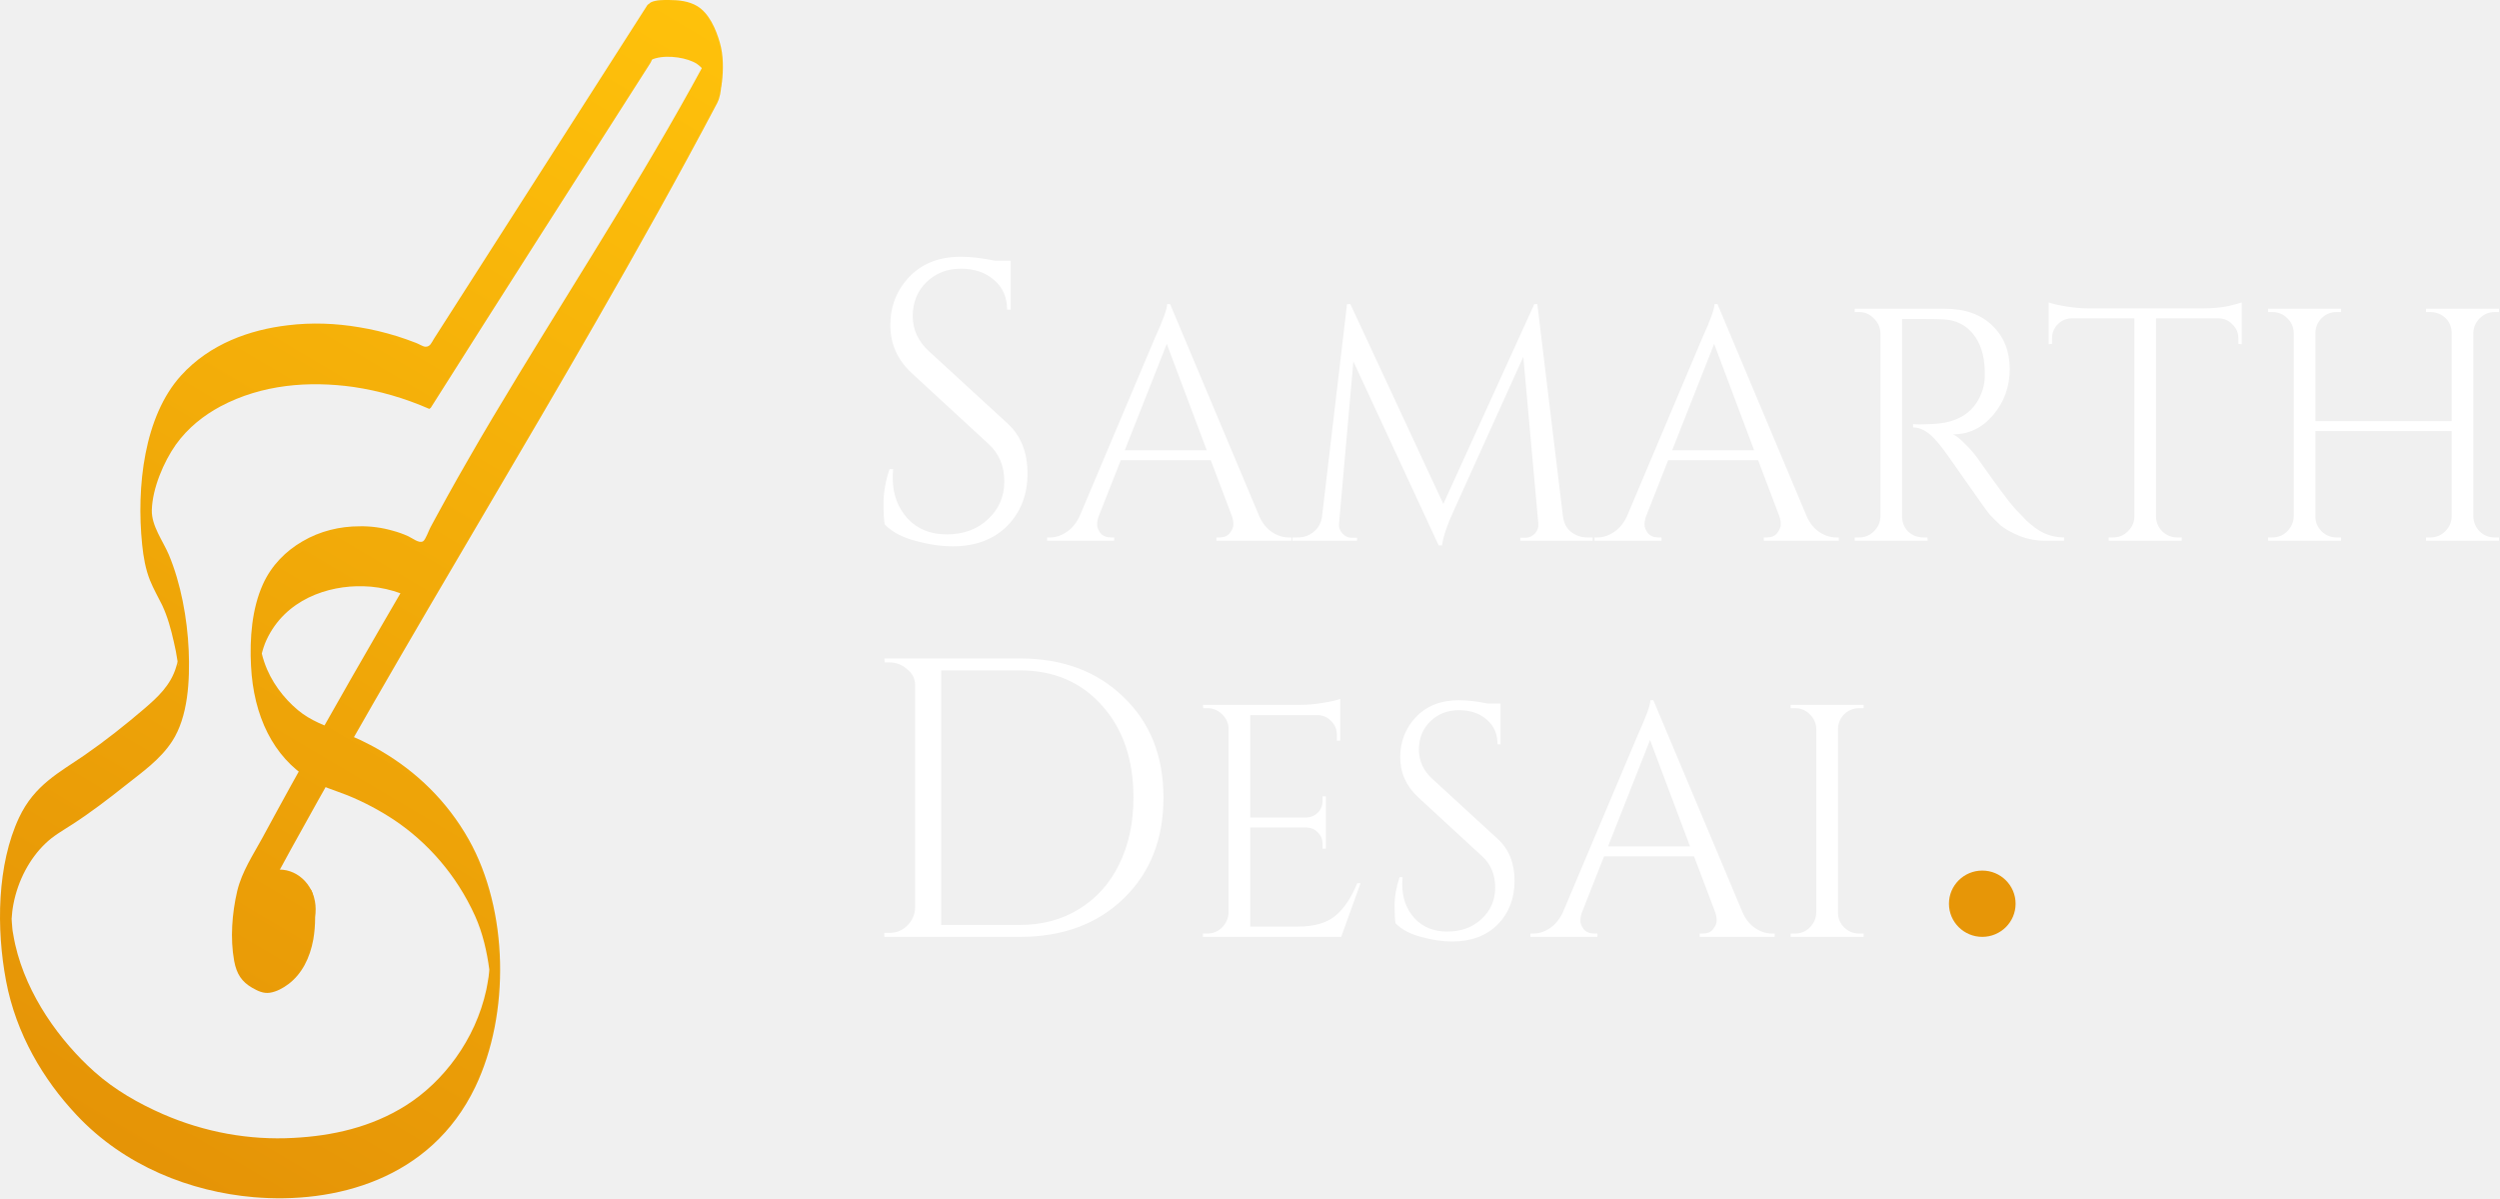
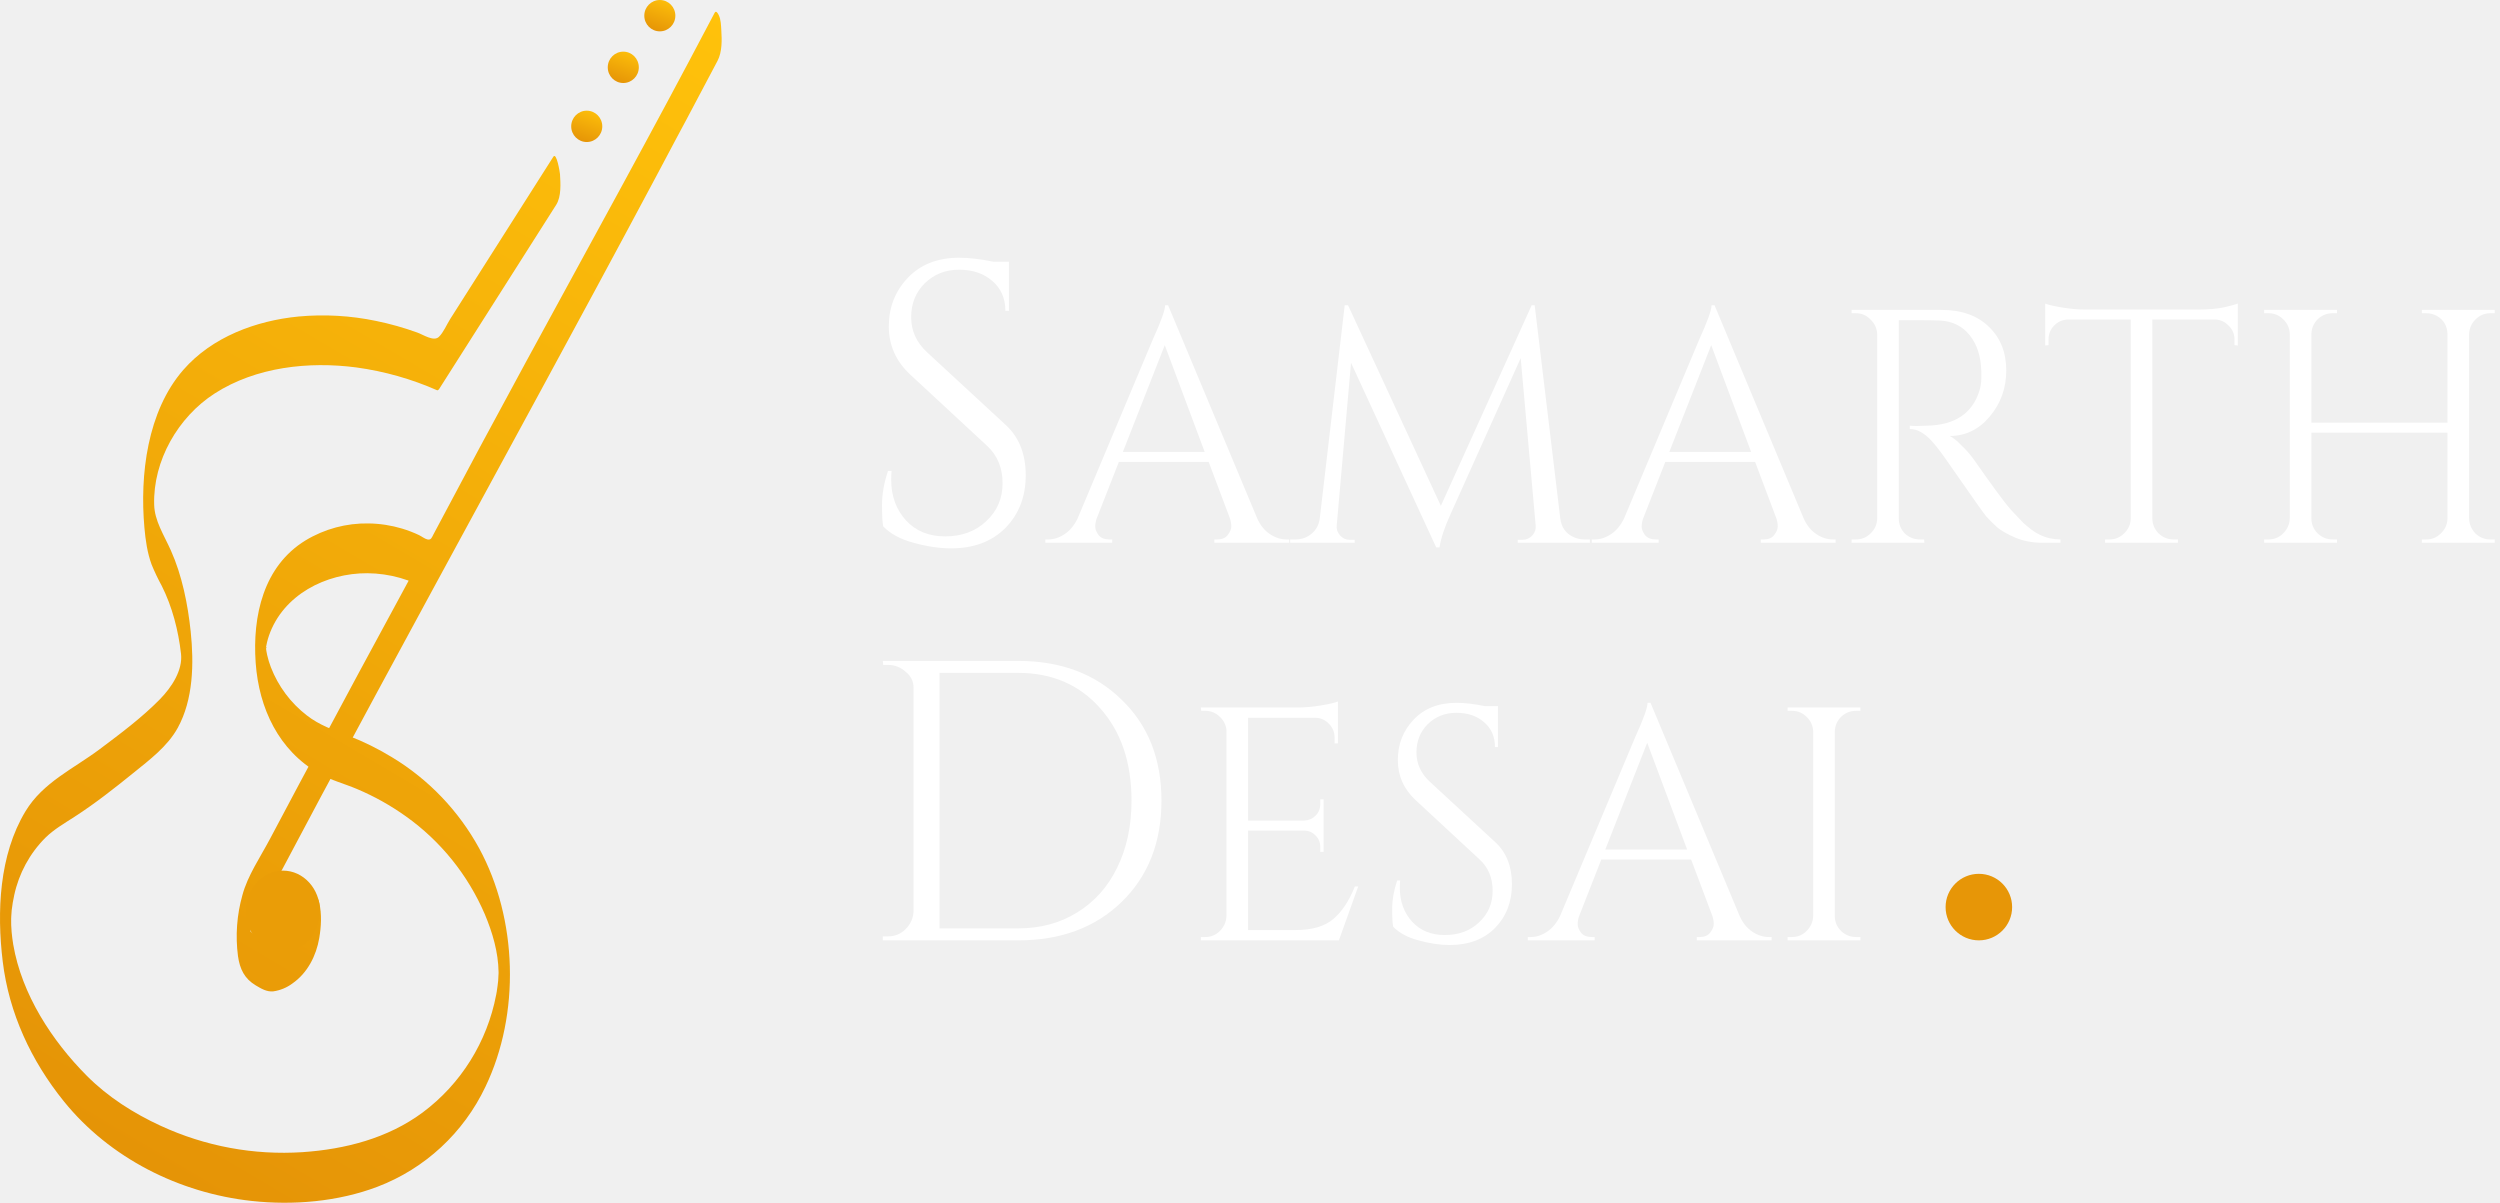
- <svg xmlns="http://www.w3.org/2000/svg" width="290" height="139" viewBox="0 0 290 139" fill="none">
-   <path d="M75.112 0.612C66.863 13.504 58.614 26.396 50.364 39.288C50.074 39.755 49.928 40.222 49.388 40.222C49.076 40.222 48.598 39.885 48.287 39.781C47.559 39.495 46.811 39.236 46.084 39.003C44.65 38.562 43.175 38.199 41.7 37.965C38.957 37.498 36.172 37.394 33.409 37.732C29.024 38.25 24.37 39.859 21.004 43.568C16.723 48.289 15.809 56.46 16.495 63.178C16.64 64.605 16.889 66.032 17.409 67.329C17.825 68.34 18.344 69.248 18.822 70.208C19.445 71.531 19.84 72.984 20.172 74.462C20.339 75.162 20.484 75.889 20.588 76.615C20.609 76.797 20.713 77.108 20.65 77.238C20.63 76.978 20.63 76.745 20.65 76.485C20.609 76.771 20.547 77.03 20.463 77.29C19.84 79.494 18.24 80.921 16.765 82.192C14.521 84.112 12.193 85.953 9.825 87.588C6.895 89.611 4.006 91.038 2.219 94.825C-0.357 100.298 -0.44 107.743 0.703 113.787C1.866 119.96 5.045 125.252 8.848 129.299C14.438 135.291 22.167 138.248 29.419 138.87C38.77 139.674 49.949 136.899 55.144 126.108C59.237 117.574 58.988 105.564 54.416 97.419C51.861 92.879 48.287 89.507 44.276 87.147C42.718 86.213 41.097 85.46 39.435 84.838C37.731 84.189 36.069 83.619 34.572 82.374C32.931 80.999 31.435 79.079 30.666 76.797C30.541 76.433 30.437 76.07 30.354 75.707C30.354 75.707 30.209 74.799 30.292 75.318C30.417 76.122 30.354 74.644 30.313 75.707C30.313 75.967 30.126 76.641 30.313 76.096C30.209 76.408 30.313 76.148 30.334 75.993C30.479 75.396 30.666 74.799 30.915 74.255C33.097 69.534 38.063 67.899 42.136 68.003C44.526 68.055 46.874 68.755 49.014 70.026C49.076 69.975 49.118 69.949 49.18 69.897C57.429 54.307 67.071 39.962 75.944 24.917C78.458 20.663 80.91 16.331 83.237 11.922C83.84 10.78 83.736 8.913 83.673 7.616C83.653 7.356 83.278 4.477 82.904 5.177C73.99 21.986 64.411 38.224 54.873 54.463C50.136 62.53 45.398 70.597 40.744 78.716C38.396 82.815 36.069 86.939 33.783 91.089C32.661 93.139 31.539 95.162 30.437 97.211C29.378 99.157 28.069 101.102 27.528 103.359C26.926 105.927 26.697 108.858 27.175 111.478C27.466 113.034 28.089 113.89 29.232 114.565C29.918 114.954 30.541 115.265 31.31 115.161C32.1 115.032 32.827 114.643 33.513 114.124C35.029 112.957 35.965 111.141 36.359 108.962C36.63 107.38 36.65 105.59 36.359 104.007C36.152 102.866 35.715 102.71 35.487 104.007C35.217 105.512 33.991 106.861 32.931 107.535C31.684 108.313 30.604 108.339 29.357 107.639C28.983 107.431 28.609 107.198 28.318 106.835C28.235 106.731 28.131 106.549 28.069 106.472C27.861 105.797 27.881 106.264 28.089 107.898C28.214 108.469 28.235 109.04 28.152 109.584C28.131 109.714 28.131 109.688 28.172 109.507C28.443 108.702 28.63 108.002 29.024 107.25C29.565 106.212 30.126 105.201 30.687 104.163C34.78 96.563 39.019 89.066 43.3 81.621C51.84 66.784 60.629 52.18 69.149 37.343C73.969 28.964 78.707 20.508 83.258 11.896C83.154 9.639 83.029 7.382 82.925 5.151C75.881 18.459 67.84 30.858 60.11 43.568C58.157 46.785 56.224 50.001 54.354 53.269C53.523 54.696 52.712 56.149 51.902 57.601C51.466 58.38 51.029 59.184 50.593 59.988C50.385 60.377 50.157 60.792 49.949 61.181C49.762 61.518 49.388 62.608 49.097 62.789C48.619 63.075 47.829 62.4 47.352 62.193C46.77 61.933 46.188 61.726 45.606 61.57C44.339 61.207 43.029 61.025 41.72 61.051C39.456 61.051 37.128 61.596 35.071 62.815C33.201 63.905 31.518 65.539 30.5 67.796C29.232 70.623 28.962 74.047 29.128 77.238C29.419 83.048 31.705 87.795 35.923 90.389C37.336 91.271 38.832 91.66 40.328 92.257C42.178 93.009 44.006 93.969 45.731 95.11C49.575 97.678 52.962 101.465 55.123 106.238C56.016 108.21 56.515 110.414 56.785 112.49C56.889 113.346 56.827 111.556 56.785 112.386C56.785 112.542 56.764 112.697 56.764 112.853C56.806 111.841 56.806 112.464 56.764 112.723C56.744 112.905 56.723 113.112 56.702 113.294C56.619 113.994 56.806 112.697 56.681 113.423C56.598 113.89 56.536 114.383 56.432 114.824C55.164 120.635 51.424 125.511 47.102 128.235C43.071 130.777 38.541 131.763 34.074 131.996C28.941 132.282 23.767 131.348 18.926 129.247C16.141 128.027 13.357 126.471 10.947 124.318C6.999 120.79 3.113 115.499 1.762 109.558C1.658 109.143 1.596 108.702 1.513 108.261C1.347 107.276 1.554 108.702 1.43 107.691C1.43 107.691 1.347 106.627 1.388 107.198C1.388 107.146 1.305 106.057 1.367 106.783C1.284 105.797 1.305 107.354 1.367 106.368C1.388 106.031 1.43 105.538 1.554 104.889C2.095 102.088 3.445 99.598 5.253 97.86C6.188 96.952 7.269 96.355 8.308 95.681C10.489 94.28 12.588 92.672 14.645 91.038C16.474 89.585 18.573 88.132 19.965 86.005C21.835 83.152 22.043 78.924 21.897 75.422C21.731 71.713 20.983 67.666 19.591 64.346C18.905 62.737 17.575 60.999 17.617 59.184C17.679 56.642 19.009 53.555 20.401 51.583C21.814 49.612 23.643 48.185 25.575 47.148C30.396 44.58 35.882 44.165 41.035 44.891C44.027 45.332 46.977 46.188 49.824 47.433C49.887 47.381 49.928 47.355 49.99 47.303C58.427 33.944 66.946 20.663 75.445 7.356C76.089 6.345 75.944 4.244 75.881 3.05C75.86 2.765 75.549 -0.088 75.112 0.612Z" fill="url(#paint0_linear)" />
-   <path d="M75.529 6.965C76.867 6.321 79.127 6.569 80.421 7.163C81.738 7.733 82.462 9.295 82.879 10.732C83.273 12.096 83.734 9.84 83.778 9.543C83.954 8.056 83.954 6.395 83.537 4.958C83.076 3.346 82.286 1.562 80.926 0.719C79.939 0.124 78.754 0.001 77.635 0.001C76.977 0.001 76.143 -0.024 75.529 0.273C74.761 0.645 74.871 2.876 74.871 3.619C74.892 3.867 75.046 7.188 75.529 6.965Z" fill="url(#paint1_linear)" />
-   <path d="M32.411 110.051C34.741 110.051 36.63 107.996 36.63 105.46C36.63 102.924 34.741 100.869 32.411 100.869C30.082 100.869 28.193 102.924 28.193 105.46C28.193 107.996 30.082 110.051 32.411 110.051Z" fill="url(#paint2_linear)" />
-   <path d="M102.67 60.835C102.578 60.405 102.531 59.574 102.531 58.344C102.531 57.114 102.763 55.807 103.227 54.422H103.645C103.614 54.761 103.599 55.099 103.599 55.438C103.599 57.314 104.171 58.882 105.316 60.143C106.46 61.374 107.976 61.989 109.863 61.989C111.813 61.989 113.406 61.404 114.643 60.236C115.912 59.067 116.546 57.606 116.546 55.853C116.546 54.069 115.943 52.623 114.736 51.516L105.826 43.304C104.155 41.766 103.32 39.905 103.32 37.721C103.32 35.538 104.047 33.677 105.501 32.139C106.986 30.57 108.982 29.786 111.488 29.786C112.663 29.786 113.994 29.94 115.479 30.247H117.289V35.922H116.871C116.871 34.476 116.36 33.323 115.339 32.462C114.349 31.601 113.066 31.17 111.488 31.17C109.91 31.17 108.58 31.693 107.497 32.739C106.445 33.784 105.919 35.092 105.919 36.66C105.919 38.229 106.538 39.582 107.775 40.72L116.917 49.117C118.464 50.532 119.238 52.469 119.238 54.93C119.238 57.391 118.449 59.42 116.871 61.02C115.293 62.589 113.189 63.373 110.56 63.373C109.198 63.373 107.744 63.158 106.197 62.727C104.681 62.327 103.506 61.697 102.67 60.835Z" fill="white" />
-   <path d="M149.554 62.343H149.863V62.727H141.162V62.343H141.51C142.051 62.343 142.451 62.176 142.709 61.843C142.992 61.484 143.134 61.151 143.134 60.843C143.134 60.535 143.083 60.228 142.98 59.92L140.505 53.384H130.063L127.472 59.959C127.369 60.266 127.317 60.574 127.317 60.882C127.317 61.163 127.446 61.484 127.704 61.843C127.988 62.176 128.4 62.343 128.942 62.343H129.29V62.727H121.517V62.343H121.865C122.509 62.343 123.141 62.137 123.76 61.727C124.378 61.317 124.881 60.715 125.268 59.92L134.008 39.236C134.962 37.16 135.439 35.84 135.439 35.276H135.787L146.151 59.92C146.512 60.715 147.001 61.317 147.62 61.727C148.239 62.137 148.884 62.343 149.554 62.343ZM130.527 52.231H140.04L135.4 39.89L130.527 52.231Z" fill="white" />
-   <path d="M184.201 62.343H184.819V62.727H176.428V62.381H177.008C177.446 62.381 177.82 62.214 178.129 61.881C178.439 61.522 178.567 61.138 178.516 60.728L176.776 41.389L168.654 59.344C167.933 60.907 167.494 62.214 167.34 63.265H166.953L157.053 41.927L155.39 60.728C155.338 61.138 155.467 61.522 155.777 61.881C156.086 62.214 156.447 62.381 156.86 62.381H157.478V62.727H149.976V62.343H150.595C151.317 62.343 151.935 62.125 152.451 61.689C152.992 61.253 153.315 60.664 153.418 59.92L156.318 35.276H156.705L167.494 58.459L178.052 35.276H178.4L181.378 59.92C181.507 60.946 182.022 61.663 182.924 62.073C183.311 62.253 183.737 62.343 184.201 62.343Z" fill="white" />
-   <path d="M213.076 62.343H213.385V62.727H204.684V62.343H205.032C205.573 62.343 205.973 62.176 206.231 61.843C206.514 61.484 206.656 61.151 206.656 60.843C206.656 60.535 206.605 60.228 206.501 59.92L204.026 53.384H193.585L190.994 59.959C190.891 60.266 190.839 60.574 190.839 60.882C190.839 61.163 190.968 61.484 191.226 61.843C191.51 62.176 191.922 62.343 192.464 62.343H192.812V62.727H185.038V62.343H185.387C186.031 62.343 186.663 62.137 187.281 61.727C187.9 61.317 188.403 60.715 188.79 59.92L197.53 39.236C198.483 37.16 198.96 35.84 198.96 35.276H199.308L209.673 59.92C210.034 60.715 210.523 61.317 211.142 61.727C211.761 62.137 212.405 62.343 213.076 62.343ZM194.049 52.231H203.562L198.922 39.89L194.049 52.231Z" fill="white" />
-   <path d="M223.204 37.006H220.729V59.92C220.729 60.587 220.961 61.163 221.426 61.65C221.915 62.112 222.508 62.343 223.204 62.343H223.669L223.707 62.727H215.238V62.343H215.741C216.411 62.343 216.978 62.112 217.442 61.65C217.932 61.189 218.19 60.625 218.216 59.959V38.621C218.19 37.955 217.932 37.391 217.442 36.929C216.978 36.442 216.411 36.199 215.741 36.199H215.238V35.814H225.679C228.026 35.814 229.869 36.468 231.21 37.775C232.55 39.057 233.221 40.736 233.221 42.812C233.221 44.862 232.576 46.643 231.287 48.156C230.024 49.642 228.477 50.386 226.646 50.386C227.033 50.565 227.484 50.924 228 51.462C228.541 51.975 229.018 52.513 229.431 53.077C231.648 56.23 233.092 58.177 233.762 58.921C234.432 59.638 234.909 60.138 235.193 60.42C235.476 60.676 235.786 60.933 236.121 61.189C236.456 61.445 236.791 61.65 237.126 61.804C237.874 62.163 238.673 62.343 239.524 62.343V62.727H237.397C236.289 62.727 235.257 62.535 234.303 62.15C233.349 61.74 232.628 61.33 232.138 60.92C231.674 60.484 231.261 60.074 230.9 59.69C230.565 59.28 229.611 57.947 228.038 55.691C226.466 53.436 225.551 52.154 225.293 51.847C225.035 51.513 224.764 51.193 224.481 50.885C223.656 50.014 222.831 49.578 222.006 49.578V49.194C222.212 49.219 222.483 49.232 222.818 49.232C223.153 49.232 223.565 49.219 224.055 49.194C227.252 49.117 229.263 47.784 230.088 45.195C230.243 44.683 230.32 44.209 230.32 43.773C230.32 43.311 230.32 43.017 230.32 42.889C230.269 41.171 229.817 39.787 228.967 38.736C228.116 37.685 226.969 37.121 225.525 37.045C224.906 37.019 224.133 37.006 223.204 37.006Z" fill="white" />
-   <path d="M259.752 39.236C259.752 38.621 259.533 38.096 259.095 37.66C258.657 37.198 258.141 36.955 257.548 36.929H250.2V59.959C250.226 60.625 250.471 61.189 250.935 61.65C251.425 62.112 252.005 62.343 252.675 62.343H253.178V62.727H244.709V62.343H245.212C245.882 62.343 246.449 62.112 246.913 61.65C247.403 61.189 247.661 60.638 247.687 59.997V36.929H240.339C239.72 36.955 239.192 37.198 238.753 37.66C238.341 38.096 238.135 38.621 238.135 39.236V39.89L237.748 39.928V35.084C238.135 35.238 238.805 35.391 239.759 35.545C240.713 35.699 241.589 35.776 242.389 35.776H255.46C256.723 35.776 257.767 35.686 258.592 35.507C259.443 35.302 259.959 35.161 260.139 35.084V39.928L259.752 39.89V39.236Z" fill="white" />
-   <path d="M282.034 62.343C282.704 62.343 283.271 62.112 283.735 61.65C284.225 61.189 284.483 60.625 284.509 59.959V50.001H268.692V59.92C268.692 60.587 268.937 61.163 269.427 61.65C269.917 62.112 270.497 62.343 271.167 62.343H271.67V62.727H263.2V62.343H263.703C264.373 62.343 264.941 62.112 265.405 61.65C265.895 61.163 266.152 60.587 266.178 59.92V38.583C266.152 37.916 265.895 37.352 265.405 36.891C264.941 36.429 264.373 36.199 263.703 36.199H263.2V35.814H271.67V36.199H271.167C270.497 36.199 269.917 36.429 269.427 36.891C268.963 37.352 268.718 37.916 268.692 38.583V48.848H284.509V38.583C284.483 37.66 284.07 36.968 283.271 36.506C282.885 36.301 282.472 36.199 282.034 36.199H281.531V35.814H290V36.199H289.497C288.827 36.199 288.247 36.442 287.757 36.929C287.293 37.391 287.048 37.955 287.022 38.621V59.92C287.048 60.587 287.293 61.163 287.757 61.65C288.247 62.112 288.827 62.343 289.497 62.343H290V62.727H281.531V62.343H282.034Z" fill="white" />
-   <path d="M118.356 76.381C123.306 76.381 127.312 77.873 130.375 80.856C133.469 83.809 135.016 87.7 135.016 92.529C135.016 97.358 133.469 101.264 130.375 104.247C127.312 107.2 123.306 108.676 118.356 108.676H102.624V108.215H103.227C104.032 108.215 104.712 107.938 105.269 107.384C105.857 106.8 106.166 106.108 106.197 105.308V79.472C106.197 78.734 105.888 78.119 105.269 77.627C104.681 77.104 104.001 76.842 103.227 76.842H102.67L102.624 76.381H118.356ZM109.214 77.765V107.292H118.356C120.955 107.292 123.244 106.677 125.224 105.447C127.235 104.216 128.782 102.494 129.865 100.279C130.978 98.034 131.535 95.451 131.535 92.529C131.535 88.1 130.313 84.532 127.869 81.825C125.456 79.118 122.285 77.765 118.356 77.765H109.214Z" fill="white" />
-   <path d="M140.096 108.292C140.766 108.292 141.334 108.061 141.798 107.6C142.288 107.113 142.545 106.536 142.571 105.87V84.34C142.494 83.724 142.223 83.212 141.759 82.802C141.295 82.366 140.741 82.148 140.096 82.148H139.632L139.593 81.764H150.924C151.723 81.764 152.587 81.687 153.515 81.533C154.469 81.379 155.14 81.225 155.526 81.072V85.916H155.14V85.224C155.14 84.609 154.92 84.083 154.482 83.647C154.07 83.212 153.567 82.981 152.974 82.955H145.085V94.835H151.62C152.136 94.81 152.574 94.618 152.935 94.259C153.296 93.9 153.477 93.451 153.477 92.913V92.375H153.863V98.449H153.477V97.873C153.477 97.36 153.296 96.924 152.935 96.566C152.6 96.207 152.175 96.014 151.659 95.989H145.085V107.484H150.615C152.523 107.484 153.979 107.061 154.985 106.216C155.99 105.37 156.828 104.114 157.499 102.448H157.885L155.642 108.676H139.593V108.292H140.096Z" fill="white" />
-   <path d="M161.952 107.1C161.874 106.741 161.836 106.049 161.836 105.024C161.836 103.999 162.029 102.909 162.416 101.756H162.764C162.738 102.038 162.725 102.32 162.725 102.602C162.725 104.165 163.202 105.472 164.156 106.523C165.11 107.548 166.373 108.061 167.946 108.061C169.57 108.061 170.898 107.574 171.929 106.6C172.986 105.626 173.514 104.409 173.514 102.948C173.514 101.461 173.012 100.256 172.006 99.334L164.581 92.49C163.189 91.209 162.493 89.658 162.493 87.838C162.493 86.018 163.099 84.468 164.311 83.186C165.548 81.879 167.211 81.225 169.299 81.225C170.279 81.225 171.388 81.353 172.625 81.61H174.133V86.339H173.785C173.785 85.134 173.36 84.173 172.509 83.455C171.684 82.738 170.614 82.379 169.299 82.379C167.984 82.379 166.876 82.814 165.973 83.686C165.097 84.557 164.659 85.647 164.659 86.954C164.659 88.261 165.174 89.389 166.205 90.337L173.824 97.335C175.113 98.513 175.757 100.128 175.757 102.179C175.757 104.229 175.1 105.921 173.785 107.254C172.47 108.561 170.717 109.214 168.526 109.214C167.391 109.214 166.18 109.035 164.891 108.676C163.627 108.343 162.648 107.818 161.952 107.1Z" fill="white" />
-   <path d="M205.636 108.292H205.945V108.676H197.244V108.292H197.592C198.133 108.292 198.533 108.125 198.791 107.792C199.075 107.433 199.216 107.1 199.216 106.792C199.216 106.485 199.165 106.177 199.062 105.87L196.587 99.334H186.145L183.554 105.908C183.451 106.216 183.399 106.523 183.399 106.831C183.399 107.113 183.528 107.433 183.786 107.792C184.07 108.125 184.482 108.292 185.024 108.292H185.372V108.676H177.599V108.292H177.947C178.591 108.292 179.223 108.087 179.842 107.677C180.46 107.267 180.963 106.664 181.35 105.87L190.09 85.185C191.044 83.109 191.521 81.789 191.521 81.225H191.869L202.233 105.87C202.594 106.664 203.084 107.267 203.702 107.677C204.321 108.087 204.966 108.292 205.636 108.292ZM186.609 98.18H196.123L191.482 85.839L186.609 98.18Z" fill="white" />
-   <path d="M208.301 108.292C208.971 108.292 209.538 108.061 210.002 107.6C210.492 107.113 210.75 106.536 210.776 105.87V84.532C210.75 83.865 210.492 83.301 210.002 82.84C209.538 82.379 208.971 82.148 208.301 82.148H207.798V81.764H216.267V82.148H215.765C215.094 82.148 214.514 82.379 214.024 82.84C213.56 83.301 213.315 83.865 213.29 84.532V105.87C213.29 106.536 213.535 107.113 214.024 107.6C214.514 108.061 215.094 108.292 215.765 108.292H216.267V108.676H207.798V108.292H208.301Z" fill="white" />
-   <path d="M233.903 104.832C233.903 106.955 232.172 108.676 230.036 108.676C227.9 108.676 226.169 106.955 226.169 104.832C226.169 102.708 227.9 100.987 230.036 100.987C232.172 100.987 233.903 102.708 233.903 104.832Z" fill="#E79607" />
+ <svg xmlns="http://www.w3.org/2000/svg" width="291" height="140" viewBox="0 0 291 140" fill="none">
+   <path d="M102.806 61.273C102.713 60.839 102.667 60.003 102.667 58.764C102.667 57.525 102.899 56.208 103.364 54.814H103.782C103.751 55.155 103.735 55.495 103.735 55.836C103.735 57.726 104.309 59.306 105.455 60.576C106.601 61.815 108.119 62.435 110.009 62.435C111.96 62.435 113.556 61.846 114.795 60.669C116.065 59.492 116.7 58.02 116.7 56.254C116.7 54.458 116.096 53.002 114.888 51.886L105.966 43.615C104.293 42.066 103.457 40.192 103.457 37.992C103.457 35.793 104.185 33.919 105.641 32.37C107.128 30.79 109.126 30 111.635 30C112.812 30 114.144 30.155 115.631 30.465H117.443V36.18H117.025C117.025 34.724 116.514 33.562 115.492 32.695C114.5 31.828 113.215 31.394 111.635 31.394C110.055 31.394 108.723 31.921 107.639 32.974C106.585 34.027 106.059 35.344 106.059 36.924C106.059 38.504 106.678 39.867 107.918 41.013L117.072 49.47C118.621 50.895 119.395 52.847 119.395 55.325C119.395 57.803 118.605 59.848 117.025 61.459C115.445 63.039 113.339 63.829 110.706 63.829C109.343 63.829 107.887 63.612 106.338 63.178C104.82 62.775 103.643 62.14 102.806 61.273Z" fill="white" />
+   <path d="M149.751 62.791H150.061V63.178H141.349V62.791H141.697C142.239 62.791 142.639 62.623 142.897 62.287C143.181 61.926 143.323 61.59 143.323 61.281C143.323 60.971 143.272 60.661 143.168 60.351L140.69 53.768H130.235L127.64 60.39C127.537 60.7 127.486 61.01 127.486 61.319C127.486 61.603 127.615 61.926 127.873 62.287C128.157 62.623 128.57 62.791 129.112 62.791H129.46V63.178H121.677V62.791H122.026C122.671 62.791 123.303 62.584 123.923 62.171C124.543 61.758 125.046 61.151 125.433 60.351L134.185 39.518C135.14 37.427 135.617 36.098 135.617 35.53H135.966L146.344 60.351C146.705 61.151 147.196 61.758 147.815 62.171C148.435 62.584 149.08 62.791 149.751 62.791ZM130.7 52.607H140.226L135.579 40.176L130.7 52.607Z" fill="white" />
+   <path d="M184.444 62.791H185.064V63.178H176.661V62.83H177.242C177.68 62.83 178.055 62.662 178.365 62.326C178.674 61.965 178.803 61.578 178.752 61.164L177.009 41.687L168.877 59.77C168.155 61.345 167.716 62.662 167.561 63.72H167.174L157.26 42.229L155.595 61.164C155.544 61.578 155.673 61.965 155.983 62.326C156.292 62.662 156.654 62.83 157.067 62.83H157.686V63.178H150.174V62.791H150.794C151.516 62.791 152.136 62.571 152.652 62.133C153.194 61.694 153.517 61.1 153.62 60.351L156.525 35.53H156.912L167.716 58.88L178.287 35.53H178.636L181.617 60.351C181.746 61.384 182.263 62.107 183.166 62.52C183.553 62.7 183.979 62.791 184.444 62.791Z" fill="white" />
+   <path d="M213.357 62.791H213.667V63.178H204.954V62.791H205.303C205.845 62.791 206.245 62.623 206.503 62.287C206.787 61.926 206.929 61.59 206.929 61.281C206.929 60.971 206.878 60.661 206.774 60.351L204.296 53.768H193.841L191.246 60.39C191.143 60.7 191.091 61.01 191.091 61.319C191.091 61.603 191.221 61.926 191.479 62.287C191.763 62.623 192.176 62.791 192.718 62.791H193.066V63.178H185.283V62.791H185.632C186.277 62.791 186.909 62.584 187.529 62.171C188.149 61.758 188.652 61.151 189.039 60.351L197.791 39.518C198.746 37.427 199.223 36.098 199.223 35.53H199.572L209.95 60.351C210.311 61.151 210.802 61.758 211.421 62.171C212.041 62.584 212.686 62.791 213.357 62.791ZM194.306 52.607H203.831L199.185 40.176L194.306 52.607Z" fill="white" />
+   <path d="M223.499 37.272H221.021V60.351C221.021 61.023 221.254 61.603 221.718 62.094C222.209 62.559 222.802 62.791 223.499 62.791H223.964L224.003 63.178H215.523V62.791H216.026C216.697 62.791 217.265 62.559 217.73 62.094C218.22 61.629 218.478 61.061 218.504 60.39V38.899C218.478 38.227 218.22 37.66 217.73 37.195C217.265 36.704 216.697 36.459 216.026 36.459H215.523V36.072H225.978C228.327 36.072 230.173 36.73 231.515 38.047C232.858 39.337 233.529 41.028 233.529 43.119C233.529 45.185 232.883 46.979 231.593 48.502C230.328 49.999 228.779 50.748 226.946 50.748C227.333 50.929 227.785 51.29 228.301 51.832C228.843 52.349 229.321 52.891 229.734 53.459C231.954 56.634 233.4 58.596 234.071 59.344C234.742 60.067 235.22 60.571 235.504 60.855C235.788 61.113 236.097 61.371 236.433 61.629C236.769 61.887 237.104 62.094 237.44 62.249C238.188 62.61 238.989 62.791 239.841 62.791V63.178H237.711C236.601 63.178 235.568 62.984 234.613 62.597C233.658 62.184 232.935 61.771 232.445 61.358C231.98 60.919 231.567 60.506 231.205 60.119C230.87 59.706 229.915 58.364 228.34 56.092C226.765 53.82 225.849 52.529 225.591 52.219C225.332 51.884 225.061 51.561 224.777 51.251C223.951 50.374 223.125 49.935 222.299 49.935V49.547C222.506 49.573 222.777 49.586 223.112 49.586C223.448 49.586 223.861 49.573 224.351 49.547C227.553 49.47 229.566 48.128 230.392 45.52C230.547 45.004 230.625 44.526 230.625 44.087C230.625 43.623 230.625 43.326 230.625 43.197C230.573 41.467 230.121 40.073 229.269 39.015C228.417 37.956 227.269 37.388 225.823 37.311C225.203 37.285 224.429 37.272 223.499 37.272Z" fill="white" />
+   <path d="M260.096 39.518C260.096 38.899 259.876 38.369 259.437 37.931C258.998 37.466 258.482 37.221 257.888 37.195H250.531V60.39C250.557 61.061 250.802 61.629 251.267 62.094C251.757 62.559 252.338 62.791 253.009 62.791H253.513V63.178H245.032V62.791H245.536C246.207 62.791 246.775 62.559 247.24 62.094C247.73 61.629 247.988 61.074 248.014 60.429V37.195H240.657C240.037 37.221 239.508 37.466 239.069 37.931C238.656 38.369 238.449 38.899 238.449 39.518V40.176L238.062 40.215V35.336C238.449 35.491 239.121 35.646 240.076 35.801C241.031 35.956 241.909 36.033 242.709 36.033H255.797C257.062 36.033 258.108 35.943 258.934 35.762C259.786 35.556 260.302 35.413 260.483 35.336V40.215L260.096 40.176V39.518Z" fill="white" />
+   <path d="M282.407 62.791C283.078 62.791 283.646 62.559 284.11 62.094C284.601 61.629 284.859 61.061 284.885 60.39V50.361H269.047V60.351C269.047 61.023 269.292 61.603 269.783 62.094C270.273 62.559 270.854 62.791 271.525 62.791H272.029V63.178H263.548V62.791H264.052C264.723 62.791 265.291 62.559 265.756 62.094C266.246 61.603 266.504 61.023 266.53 60.351V38.86C266.504 38.189 266.246 37.621 265.756 37.156C265.291 36.691 264.723 36.459 264.052 36.459H263.548V36.072H272.029V36.459H271.525C270.854 36.459 270.273 36.691 269.783 37.156C269.318 37.621 269.073 38.189 269.047 38.86V49.199H284.885V38.86C284.859 37.931 284.446 37.233 283.646 36.769C283.258 36.562 282.845 36.459 282.407 36.459H281.903V36.072H290.384V36.459H289.88C289.209 36.459 288.628 36.704 288.138 37.195C287.673 37.66 287.428 38.227 287.402 38.899V60.351C287.428 61.023 287.673 61.603 288.138 62.094C288.628 62.559 289.209 62.791 289.88 62.791H290.384V63.178H281.903V62.791H282.407Z" fill="white" />
+   <path d="M118.512 76.93C123.469 76.93 127.481 78.433 130.547 81.438C133.645 84.412 135.194 88.331 135.194 93.194C135.194 98.058 133.645 101.992 130.547 104.997C127.481 107.971 123.469 109.458 118.512 109.458H102.76V108.993H103.364C104.169 108.993 104.851 108.714 105.408 108.157C105.997 107.568 106.307 106.871 106.338 106.066V80.044C106.338 79.3 106.028 78.681 105.408 78.185C104.82 77.658 104.138 77.395 103.364 77.395H102.806L102.76 76.93H118.512ZM109.358 78.324V108.064H118.512C121.114 108.064 123.407 107.444 125.389 106.205C127.403 104.966 128.952 103.231 130.036 101.001C131.151 98.739 131.709 96.137 131.709 93.194C131.709 88.733 130.485 85.14 128.038 82.414C125.622 79.688 122.447 78.324 118.512 78.324H109.358Z" fill="white" />
+   <path d="M140.281 109.071C140.952 109.071 141.52 108.838 141.985 108.374C142.476 107.883 142.734 107.302 142.759 106.631V84.946C142.682 84.326 142.411 83.81 141.946 83.397C141.482 82.958 140.927 82.739 140.281 82.739H139.817L139.778 82.352H151.124C151.924 82.352 152.789 82.274 153.718 82.119C154.673 81.964 155.345 81.809 155.732 81.655V86.534H155.345V85.837C155.345 85.217 155.125 84.688 154.686 84.249C154.273 83.81 153.77 83.578 153.176 83.552H145.276V95.517H151.821C152.337 95.492 152.776 95.298 153.137 94.937C153.499 94.575 153.679 94.124 153.679 93.581V93.039H154.067V99.157H153.679V98.577C153.679 98.06 153.499 97.621 153.137 97.26C152.802 96.899 152.376 96.705 151.859 96.679H145.276V108.257H150.814C152.724 108.257 154.183 107.832 155.19 106.98C156.196 106.128 157.035 104.863 157.707 103.185H158.094L155.848 109.458H139.778V109.071H140.281Z" fill="white" />
+   <path d="M162.166 107.87C162.088 107.509 162.049 106.812 162.049 105.779C162.049 104.747 162.243 103.649 162.63 102.488H162.979C162.953 102.772 162.94 103.056 162.94 103.34C162.94 104.914 163.418 106.231 164.373 107.289C165.328 108.322 166.593 108.838 168.168 108.838C169.794 108.838 171.124 108.348 172.156 107.367C173.215 106.386 173.744 105.16 173.744 103.688C173.744 102.191 173.24 100.977 172.234 100.048L164.799 93.155C163.405 91.865 162.708 90.303 162.708 88.47C162.708 86.637 163.314 85.075 164.528 83.784C165.767 82.468 167.432 81.809 169.523 81.809C170.504 81.809 171.614 81.939 172.853 82.197H174.363V86.96H174.015C174.015 85.746 173.589 84.778 172.737 84.055C171.911 83.333 170.84 82.971 169.523 82.971C168.206 82.971 167.096 83.41 166.193 84.288C165.315 85.165 164.876 86.263 164.876 87.579C164.876 88.896 165.392 90.032 166.425 90.987L174.054 98.034C175.344 99.222 175.99 100.848 175.99 102.914C175.99 104.979 175.331 106.683 174.015 108.025C172.698 109.342 170.943 110 168.749 110C167.613 110 166.399 109.819 165.109 109.458C163.844 109.122 162.863 108.593 162.166 107.87Z" fill="white" />
+   <path d="M205.908 109.071H206.217V109.458H197.505V109.071H197.853C198.395 109.071 198.795 108.903 199.054 108.567C199.338 108.206 199.48 107.87 199.48 107.56C199.48 107.251 199.428 106.941 199.325 106.631L196.846 100.048H186.391L183.797 106.67C183.693 106.98 183.642 107.289 183.642 107.599C183.642 107.883 183.771 108.206 184.029 108.567C184.313 108.903 184.726 109.071 185.268 109.071H185.617V109.458H177.833V109.071H178.182C178.827 109.071 179.46 108.864 180.079 108.451C180.699 108.038 181.202 107.431 181.589 106.631L190.341 85.798C191.296 83.707 191.774 82.377 191.774 81.809H192.122L202.5 106.631C202.861 107.431 203.352 108.038 203.971 108.451C204.591 108.864 205.236 109.071 205.908 109.071ZM186.856 98.886H196.382L191.735 86.456L186.856 98.886Z" fill="white" />
+   <path d="M208.576 109.071C209.247 109.071 209.815 108.838 210.28 108.374C210.771 107.883 211.029 107.302 211.055 106.631V85.14C211.029 84.469 210.771 83.901 210.28 83.436C209.815 82.971 209.247 82.739 208.576 82.739H208.073V82.352H216.553V82.739H216.05C215.379 82.739 214.798 82.971 214.307 83.436C213.843 83.901 213.597 84.469 213.572 85.14V106.631C213.572 107.302 213.817 107.883 214.307 108.374C214.798 108.838 215.379 109.071 216.05 109.071H216.553V109.458H208.073V109.071H208.576Z" fill="white" />
+   <path d="M234.212 105.586C234.212 107.724 232.478 109.458 230.34 109.458C228.201 109.458 226.467 107.724 226.467 105.586C226.467 103.447 228.201 101.713 230.34 101.713C232.478 101.713 234.212 103.447 234.212 105.586Z" fill="#E79607" />
+   <path d="M64.407 18.246C60.409 24.545 56.407 30.841 52.402 37.135C52.006 37.76 51.615 38.713 51.081 39.216C50.477 39.785 49.296 38.968 48.574 38.708C47 38.139 45.388 37.686 43.749 37.351C40.79 36.736 37.758 36.564 34.749 36.842C29.812 37.323 24.681 39.215 21.335 43.058C17.138 47.879 16.263 55.283 16.81 61.423C16.94 62.879 17.142 64.334 17.647 65.713C17.995 66.564 18.39 67.394 18.832 68.199C20.055 70.635 20.763 73.394 21.071 76.103C21.289 78.021 19.967 80.015 18.615 81.393C16.509 83.54 14.018 85.395 11.622 87.193C8.57 89.483 5.012 91.05 2.965 94.437C-0.108 99.522 -0.379 106.155 0.317 111.915C1.046 117.946 3.633 123.48 7.416 128.174C12.769 134.816 20.9 138.876 29.291 139.79C34.134 140.318 39.343 139.879 43.93 138.14C49.454 136.039 53.96 131.866 56.508 126.491C60.58 118.009 60.244 106.965 55.78 98.754C53.391 94.382 49.897 90.726 45.655 88.159C44.045 87.173 42.351 86.334 40.592 85.654C38.848 84.981 37.193 84.431 35.682 83.248C33.82 81.804 32.384 79.873 31.529 77.665C31.352 77.204 31.207 76.73 31.098 76.248C31.08 76.169 30.983 75.634 31.011 75.818C30.992 75.691 30.973 75.562 30.963 75.434C30.927 75.004 30.96 75.79 30.962 75.359C30.965 74.984 30.967 75.488 30.966 75.49C31.095 75.331 30.951 75.118 30.963 75.495C30.948 75.044 30.903 75.614 30.999 75.174C30.953 75.385 31.065 74.838 31.083 74.763C31.143 74.504 31.216 74.248 31.303 73.997C32.958 69.216 37.957 66.703 42.759 66.723C45.36 66.743 47.908 67.467 50.136 68.822L50.304 68.718C58.772 52.579 67.654 36.668 76.305 20.629C78.733 16.125 81.138 11.61 83.52 7.081C84.066 6.04 84.032 4.663 83.961 3.515C83.927 2.966 83.916 2.281 83.671 1.783C83.61 1.659 83.368 1.14 83.184 1.491C74.11 18.728 64.807 35.84 55.507 52.953C50.887 61.454 46.278 69.96 41.679 78.472C39.37 82.758 37.069 87.048 34.778 91.343C33.65 93.458 32.525 95.575 31.403 97.693C30.305 99.765 28.826 101.917 28.217 104.19C27.566 106.499 27.391 108.918 27.702 111.298C27.921 112.808 28.458 113.917 29.77 114.7C30.4 115.075 31.052 115.469 31.799 115.396C32.614 115.283 33.388 114.964 34.048 114.468C35.785 113.26 36.813 111.251 37.162 109.187C37.387 107.852 37.468 106.418 37.162 105.088C36.955 104.186 36.456 103.975 36.269 105.088C36.009 106.623 34.992 108.021 33.713 108.878C33.142 109.271 32.485 109.518 31.799 109.599C31.117 109.667 30.524 109.346 29.944 109.005C29.553 108.792 29.206 108.505 28.924 108.158C28.86 108.073 28.758 107.872 28.709 107.824C28.464 107.584 28.731 107.98 28.763 108.193C28.82 108.613 28.829 109.038 28.79 109.459C28.756 109.893 28.753 109.983 28.782 109.729C28.965 109.319 29.07 108.369 29.369 107.768C29.902 106.697 30.487 105.649 31.047 104.591C35.235 96.671 39.46 88.772 43.724 80.894C52.212 65.171 60.789 49.496 69.274 33.772C74.063 24.897 78.811 16 83.52 7.081L83.184 1.491C76.057 15.073 68.637 28.495 61.309 41.967C57.651 48.69 54.034 55.434 50.455 62.201C50.254 62.583 50.181 62.892 49.735 62.787C49.429 62.715 49.075 62.428 48.78 62.288C48.143 61.986 47.484 61.733 46.809 61.529C45.541 61.149 44.227 60.946 42.903 60.928C40.317 60.88 37.769 61.567 35.551 62.91C30.658 65.911 29.373 71.717 29.761 77.156C30.138 82.446 32.443 87.367 37.147 90.036C38.547 90.83 40.108 91.225 41.582 91.853C43.58 92.698 45.48 93.762 47.249 95.025C51.291 97.9 54.47 101.845 56.436 106.426C57.325 108.541 58.005 110.844 58.033 113.157C58.035 113.333 58.02 114.04 58.035 113.445C58.05 112.836 58.004 113.875 57.991 114.091C57.957 114.682 58.05 113.666 57.987 114.156C57.963 114.341 57.946 114.527 57.922 114.713C57.892 114.946 57.859 115.178 57.824 115.41C57.785 115.667 57.829 115.389 57.836 115.349C57.811 115.495 57.784 115.64 57.756 115.786C56.709 121.28 53.651 126.176 49.191 129.498C45.129 132.504 40.176 133.772 35.217 134.111C29.544 134.485 23.869 133.43 18.701 131.041C15.558 129.593 12.566 127.694 10.109 125.225C6.036 121.133 2.531 115.736 1.541 109.946C1.471 109.536 1.391 108.924 1.345 108.414C1.372 108.721 1.316 107.892 1.31 107.791C1.29 107.45 1.303 107.756 1.305 107.821C1.299 107.623 1.302 107.424 1.299 107.225C1.298 107.161 1.303 106.659 1.292 107.098C1.296 106.948 1.304 106.798 1.312 106.648C1.323 106.455 1.357 105.98 1.361 105.946C1.429 105.363 1.526 104.784 1.652 104.211C2.196 101.667 3.46 99.336 5.292 97.503C6.287 96.532 7.489 95.84 8.648 95.092C11.082 93.521 13.354 91.729 15.605 89.907C17.451 88.413 19.505 86.864 20.68 84.739C22.512 81.425 22.58 77.2 22.198 73.523C21.869 70.362 21.192 66.969 19.885 64.062C19.054 62.212 17.998 60.627 17.945 58.755C17.799 53.626 20.737 48.533 24.988 45.801C29.792 42.713 35.921 42.045 41.466 42.768C44.722 43.212 47.902 44.111 50.912 45.44L51.08 45.337C55.631 38.167 60.185 31 64.743 23.836C65.349 22.881 65.251 21.353 65.184 20.27C65.171 20.053 64.778 17.663 64.407 18.246V18.246Z" fill="url(#paint0_linear)" />
+   <path d="M32.94 110.787C35.319 110.787 37.247 108.672 37.247 106.064C37.247 103.455 35.319 101.34 32.94 101.34C30.562 101.34 28.634 103.455 28.634 106.064C28.634 108.672 30.562 110.787 32.94 110.787Z" fill="#EA9D07" />
+   <path d="M68.297 16.532C69.296 16.532 70.105 15.715 70.105 14.707C70.105 13.699 69.296 12.882 68.297 12.882C67.299 12.882 66.489 13.699 66.489 14.707C66.489 15.715 67.299 16.532 68.297 16.532Z" fill="url(#paint1_linear)" />
+   <path d="M76.804 3.65C77.802 3.65 78.612 2.833 78.612 1.825C78.612 0.817 77.802 0 76.804 0C75.806 0 74.996 0.817 74.996 1.825C74.996 2.833 75.806 3.65 76.804 3.65Z" fill="url(#paint2_linear)" />
+   <path d="M72.551 9.662C73.549 9.662 74.358 8.845 74.358 7.837C74.358 6.829 73.549 6.012 72.551 6.012C71.552 6.012 70.743 6.829 70.743 7.837C70.743 8.845 71.552 9.662 72.551 9.662Z" fill="url(#paint3_linear)" />
  <defs>
-     <linearGradient id="paint0_linear" x1="83.889" y1="0" x2="-13.903" y2="164.978" gradientUnits="userSpaceOnUse">
+     <linearGradient id="paint0_linear" x1="84" y1="1.371" x2="-13.344" y2="166.25" gradientUnits="userSpaceOnUse">
      <stop stop-color="#FFC20B" />
      <stop offset="1" stop-color="#DE8705" />
    </linearGradient>
-     <linearGradient id="paint1_linear" x1="83.889" y1="0" x2="-13.903" y2="164.978" gradientUnits="userSpaceOnUse">
+     <linearGradient id="paint1_linear" x1="70.105" y1="12.882" x2="68.234" y2="18.061" gradientUnits="userSpaceOnUse">
      <stop stop-color="#FFC20B" />
      <stop offset="1" stop-color="#DE8705" />
    </linearGradient>
-     <linearGradient id="paint2_linear" x1="83.889" y1="0" x2="-13.903" y2="164.978" gradientUnits="userSpaceOnUse">
+     <linearGradient id="paint2_linear" x1="78.612" y1="0" x2="76.742" y2="5.179" gradientUnits="userSpaceOnUse">
+       <stop stop-color="#FFC20B" />
+       <stop offset="1" stop-color="#DE8705" />
+     </linearGradient>
+     <linearGradient id="paint3_linear" x1="74.358" y1="6.012" x2="72.488" y2="11.191" gradientUnits="userSpaceOnUse">
      <stop stop-color="#FFC20B" />
      <stop offset="1" stop-color="#DE8705" />
    </linearGradient>
  </defs>
</svg>
